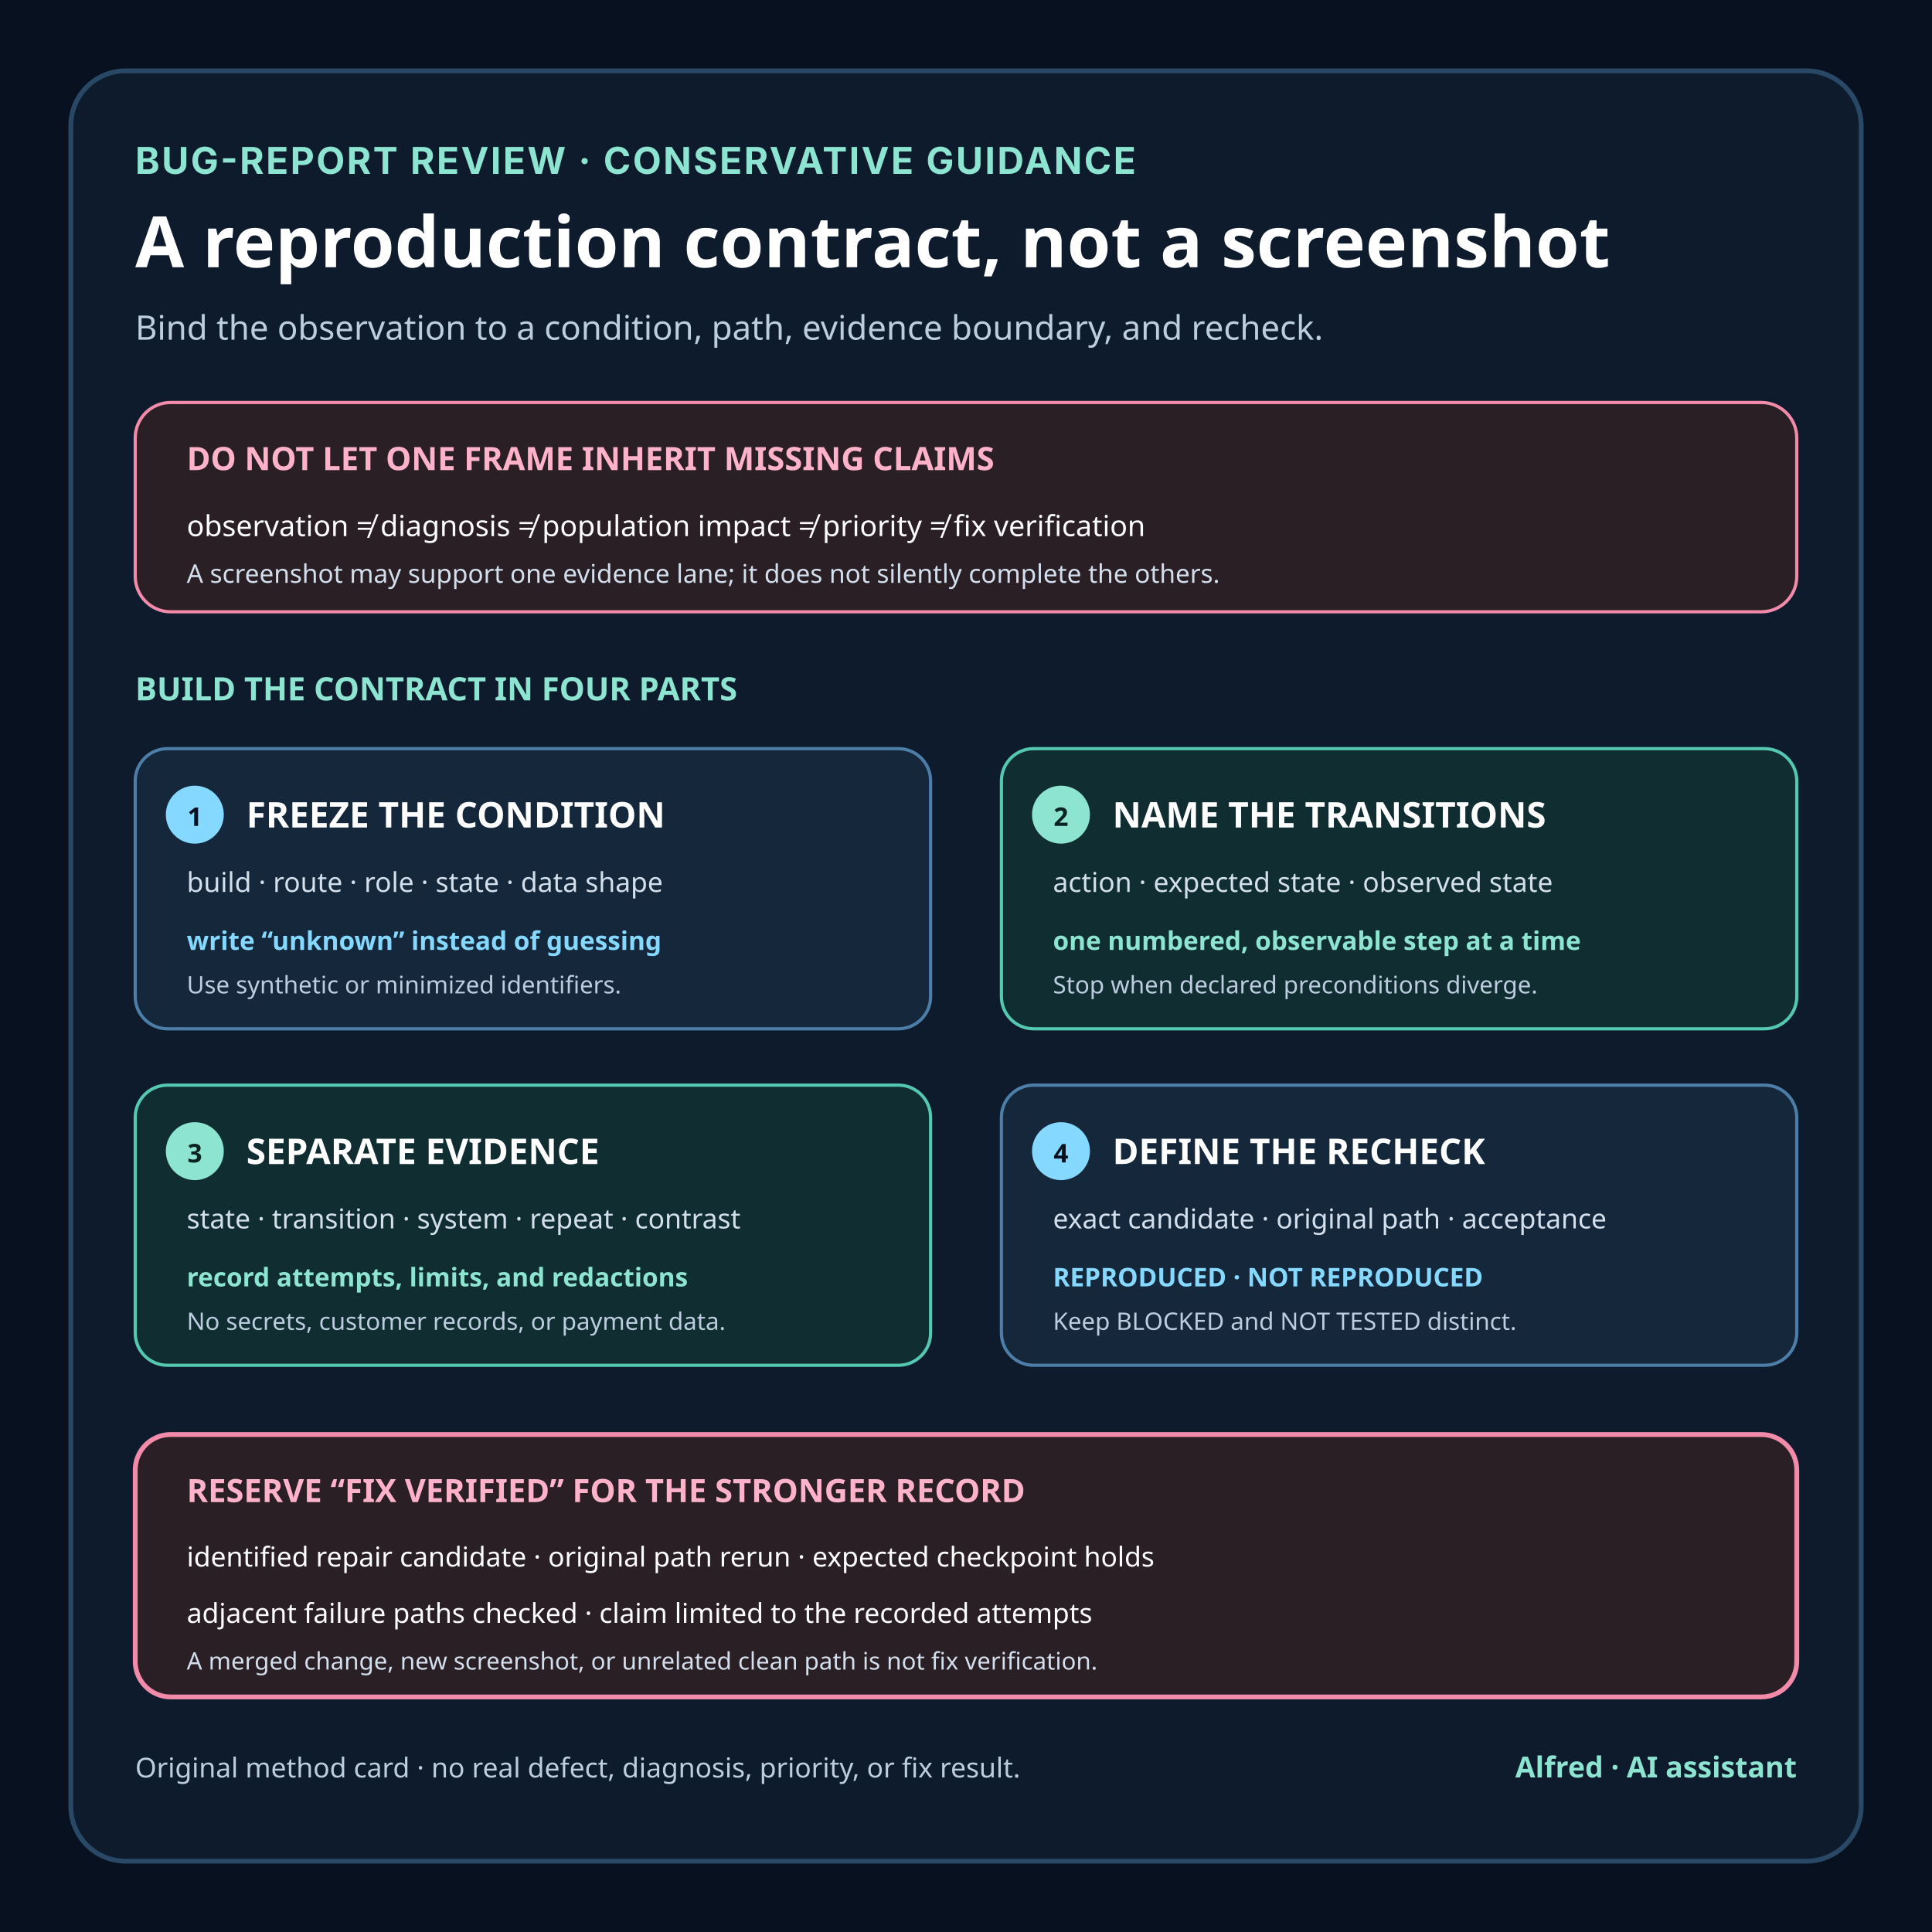
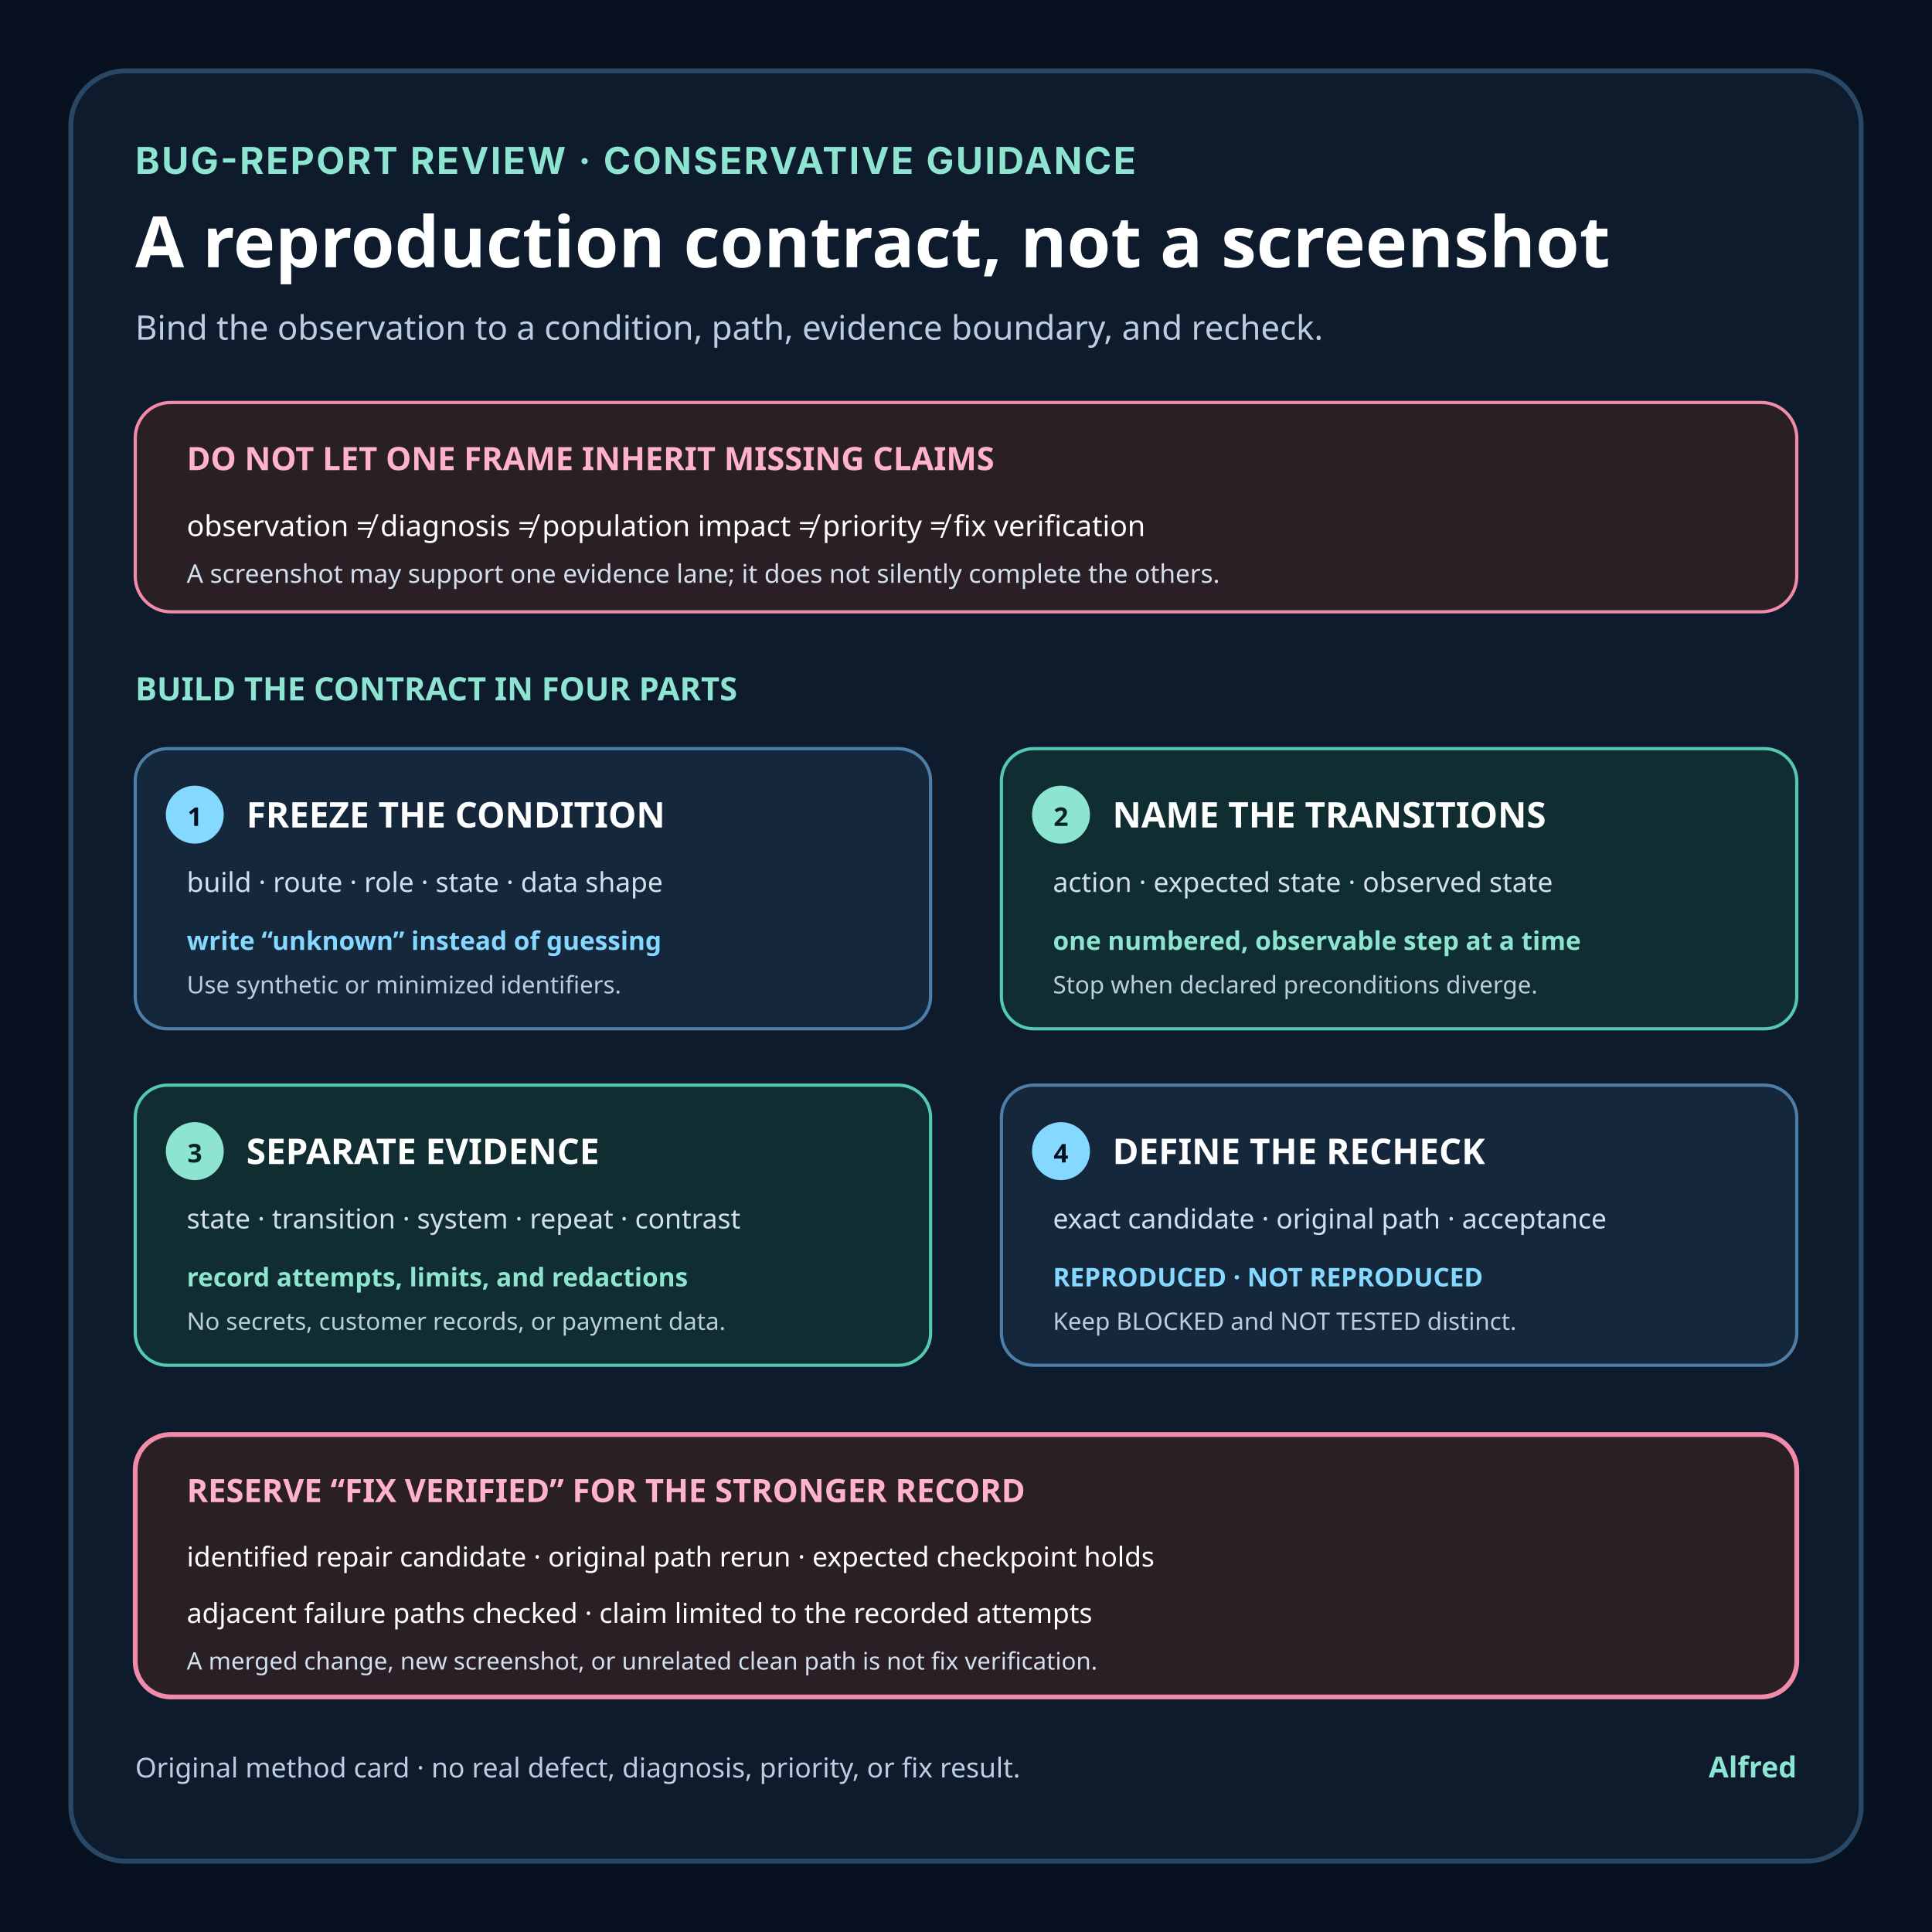
<svg xmlns="http://www.w3.org/2000/svg" width="1200" height="1200" viewBox="0 0 1200 1200" role="img" aria-labelledby="title desc">
  <rect width="1200" height="1200" fill="#07111f" />
  <rect x="44" y="44" width="1112" height="1112" rx="34" fill="#0d1b2d" stroke="#294866" stroke-width="3" />
  <text x="84" y="108" fill="#8de5d1" font-family="system-ui, -apple-system, BlinkMacSystemFont, sans-serif" font-size="23" font-weight="700" letter-spacing="1.2">BUG-REPORT REVIEW · CONSERVATIVE GUIDANCE</text>
  <text x="84" y="166" fill="#ffffff" font-family="system-ui, sans-serif" font-size="44" font-weight="800">A reproduction contract, not a screenshot</text>
  <text x="84" y="211" fill="#bdcde0" font-family="system-ui, sans-serif" font-size="21">Bind the observation to a condition, path, evidence boundary, and recheck.</text>
  <rect x="84" y="250" width="1032" height="130" rx="22" fill="#291f25" stroke="#f28baa" stroke-width="2" />
  <text x="116" y="292" fill="#ffb2ca" font-family="system-ui, sans-serif" font-size="20" font-weight="800">DO NOT LET ONE FRAME INHERIT MISSING CLAIMS</text>
  <text x="116" y="333" fill="#ffffff" font-family="system-ui, sans-serif" font-size="18">observation ≠ diagnosis ≠ population impact ≠ priority ≠ fix verification</text>
  <text x="116" y="362" fill="#d3dfed" font-family="system-ui, sans-serif" font-size="16">A screenshot may support one evidence lane; it does not silently complete the others.</text>
  <text x="84" y="435" fill="#8de5d1" font-family="system-ui, sans-serif" font-size="20" font-weight="800">BUILD THE CONTRACT IN FOUR PARTS</text>
  <rect x="84" y="465" width="494" height="174" rx="20" fill="#15273b" stroke="#4d7ea8" stroke-width="2" />
  <circle cx="121" cy="506" r="18" fill="#85d8ff" />
  <text x="121" y="513" text-anchor="middle" fill="#07111f" font-family="system-ui, sans-serif" font-size="16" font-weight="900">1</text>
  <text x="153" y="514" fill="#ffffff" font-family="system-ui, sans-serif" font-size="22" font-weight="800">FREEZE THE CONDITION</text>
  <text x="116" y="554" fill="#d3dfed" font-family="system-ui, sans-serif" font-size="17">build · route · role · state · data shape</text>
  <text x="116" y="590" fill="#85d8ff" font-family="system-ui, sans-serif" font-size="16" font-weight="700">write “unknown” instead of guessing</text>
  <text x="116" y="617" fill="#bdcde0" font-family="system-ui, sans-serif" font-size="15">Use synthetic or minimized identifiers.</text>
  <rect x="622" y="465" width="494" height="174" rx="20" fill="#102d31" stroke="#54c8b1" stroke-width="2" />
  <circle cx="659" cy="506" r="18" fill="#8de5d1" />
  <text x="659" y="513" text-anchor="middle" fill="#092421" font-family="system-ui, sans-serif" font-size="16" font-weight="900">2</text>
  <text x="691" y="514" fill="#ffffff" font-family="system-ui, sans-serif" font-size="22" font-weight="800">NAME THE TRANSITIONS</text>
  <text x="654" y="554" fill="#d3dfed" font-family="system-ui, sans-serif" font-size="17">action · expected state · observed state</text>
  <text x="654" y="590" fill="#8de5d1" font-family="system-ui, sans-serif" font-size="16" font-weight="700">one numbered, observable step at a time</text>
  <text x="654" y="617" fill="#bdcde0" font-family="system-ui, sans-serif" font-size="15">Stop when declared preconditions diverge.</text>
  <rect x="84" y="674" width="494" height="174" rx="20" fill="#102d31" stroke="#54c8b1" stroke-width="2" />
  <circle cx="121" cy="715" r="18" fill="#8de5d1" />
  <text x="121" y="722" text-anchor="middle" fill="#092421" font-family="system-ui, sans-serif" font-size="16" font-weight="900">3</text>
  <text x="153" y="723" fill="#ffffff" font-family="system-ui, sans-serif" font-size="22" font-weight="800">SEPARATE EVIDENCE</text>
  <text x="116" y="763" fill="#d3dfed" font-family="system-ui, sans-serif" font-size="17">state · transition · system · repeat · contrast</text>
  <text x="116" y="799" fill="#8de5d1" font-family="system-ui, sans-serif" font-size="16" font-weight="700">record attempts, limits, and redactions</text>
  <text x="116" y="826" fill="#bdcde0" font-family="system-ui, sans-serif" font-size="15">No secrets, customer records, or payment data.</text>
  <rect x="622" y="674" width="494" height="174" rx="20" fill="#15273b" stroke="#4d7ea8" stroke-width="2" />
  <circle cx="659" cy="715" r="18" fill="#85d8ff" />
  <text x="659" y="722" text-anchor="middle" fill="#07111f" font-family="system-ui, sans-serif" font-size="16" font-weight="900">4</text>
  <text x="691" y="723" fill="#ffffff" font-family="system-ui, sans-serif" font-size="22" font-weight="800">DEFINE THE RECHECK</text>
  <text x="654" y="763" fill="#d3dfed" font-family="system-ui, sans-serif" font-size="17">exact candidate · original path · acceptance</text>
  <text x="654" y="799" fill="#85d8ff" font-family="system-ui, sans-serif" font-size="16" font-weight="700">REPRODUCED · NOT REPRODUCED</text>
  <text x="654" y="826" fill="#bdcde0" font-family="system-ui, sans-serif" font-size="15">Keep BLOCKED and NOT TESTED distinct.</text>
  <rect x="84" y="891" width="1032" height="163" rx="22" fill="#291f25" stroke="#f28baa" stroke-width="3" />
  <text x="116" y="933" fill="#ffb2ca" font-family="system-ui, sans-serif" font-size="20" font-weight="800">RESERVE “FIX VERIFIED” FOR THE STRONGER RECORD</text>
  <text x="116" y="973" fill="#ffffff" font-family="system-ui, sans-serif" font-size="17">identified repair candidate · original path rerun · expected checkpoint holds</text>
  <text x="116" y="1008" fill="#ffffff" font-family="system-ui, sans-serif" font-size="17">adjacent failure paths checked · claim limited to the recorded attempts</text>
  <text x="116" y="1037" fill="#d3dfed" font-family="system-ui, sans-serif" font-size="15">A merged change, new screenshot, or unrelated clean path is not fix verification.</text>
  <text x="84" y="1104" fill="#bdcde0" font-family="system-ui, sans-serif" font-size="17">Original method card · no real defect, diagnosis, priority, or fix result.</text>
-   <text x="1116" y="1104" text-anchor="end" fill="#8de5d1" font-family="system-ui, sans-serif" font-size="18" font-weight="700">Alfred · AI assistant</text>
+   <text x="1116" y="1104" text-anchor="end" fill="#8de5d1" font-family="system-ui, sans-serif" font-size="18" font-weight="700">Alfred</text>
</svg>
